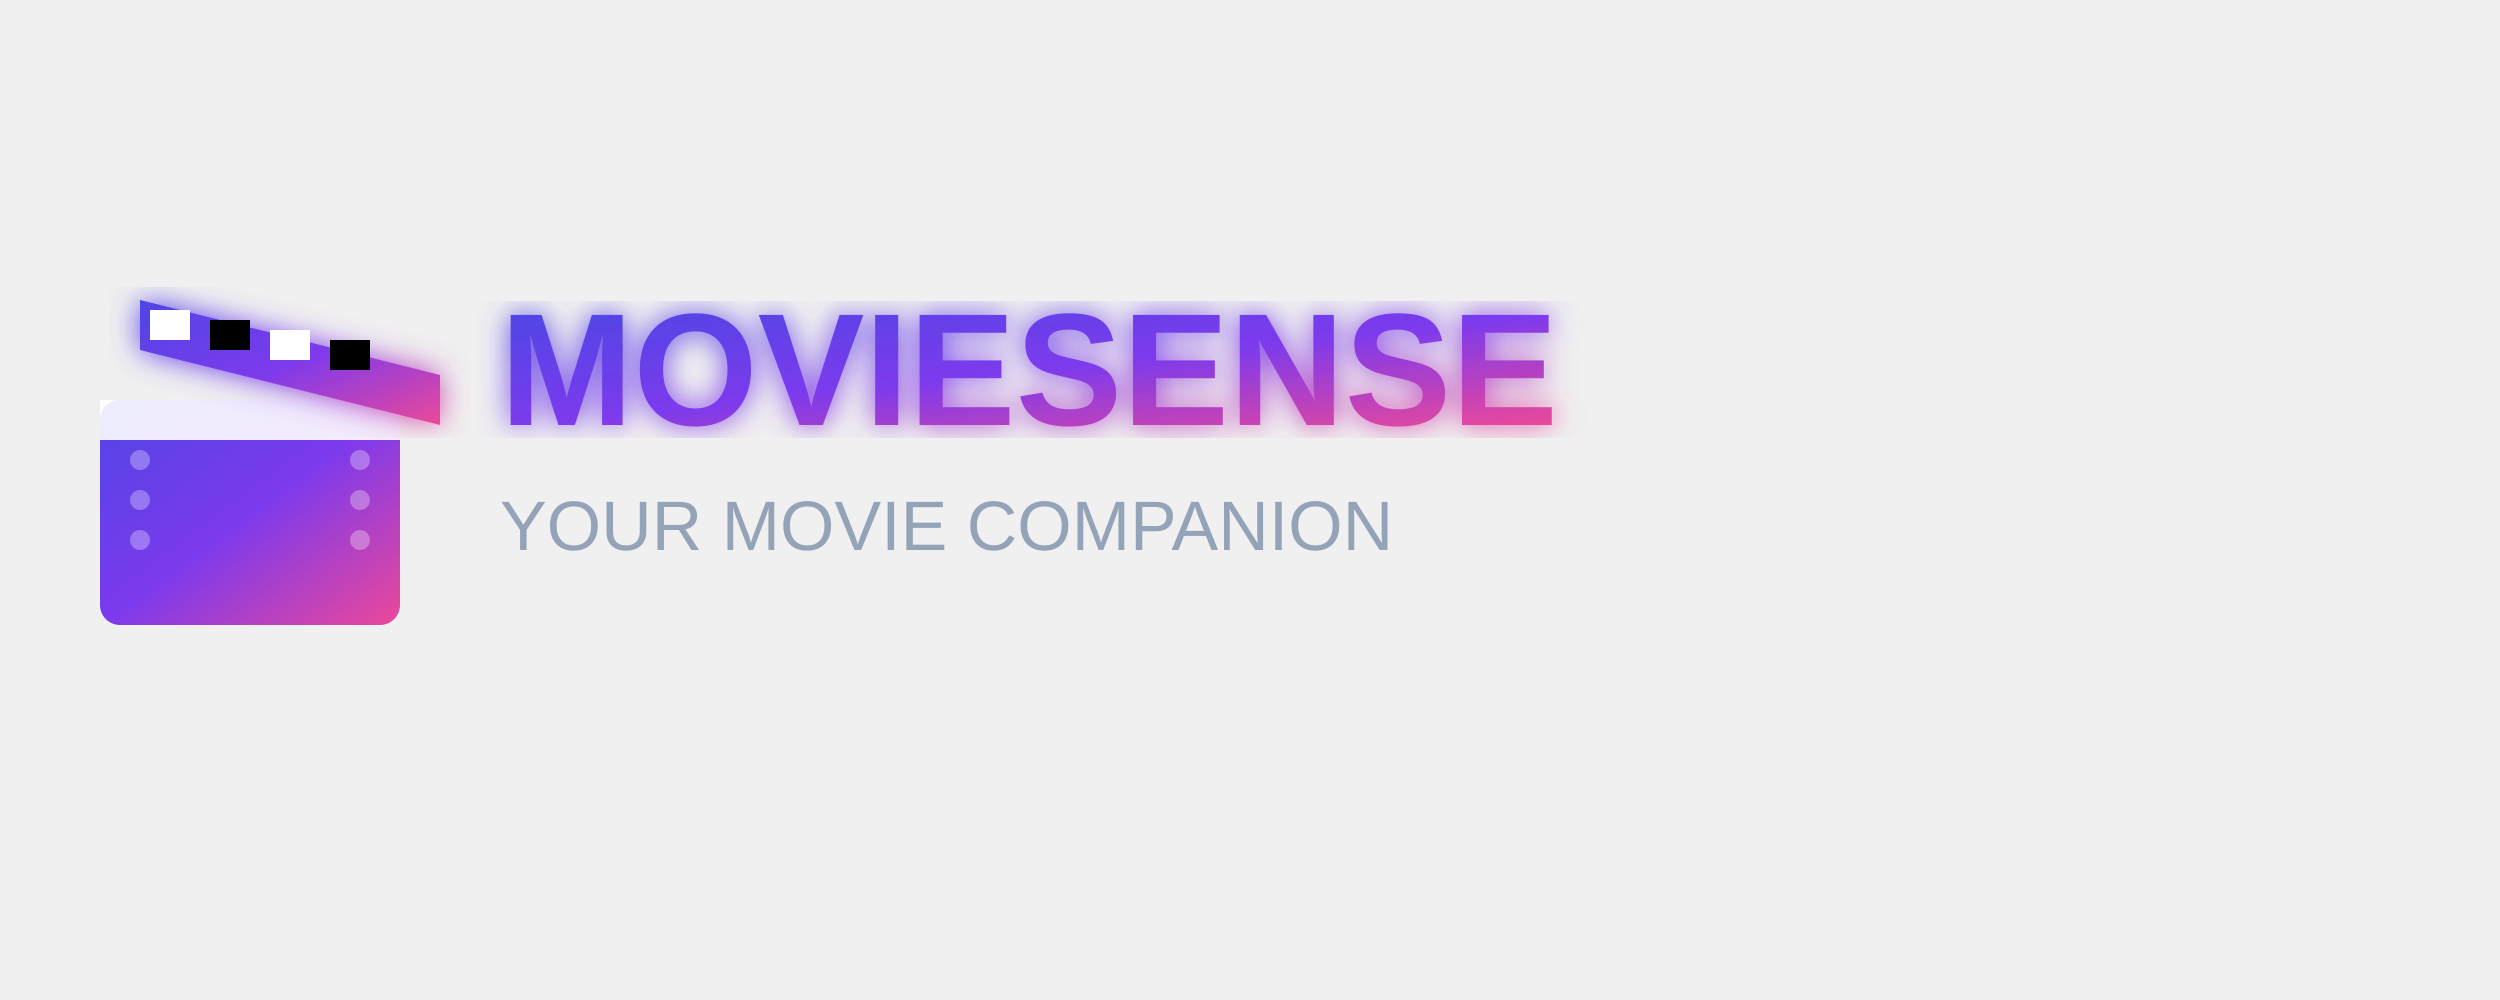
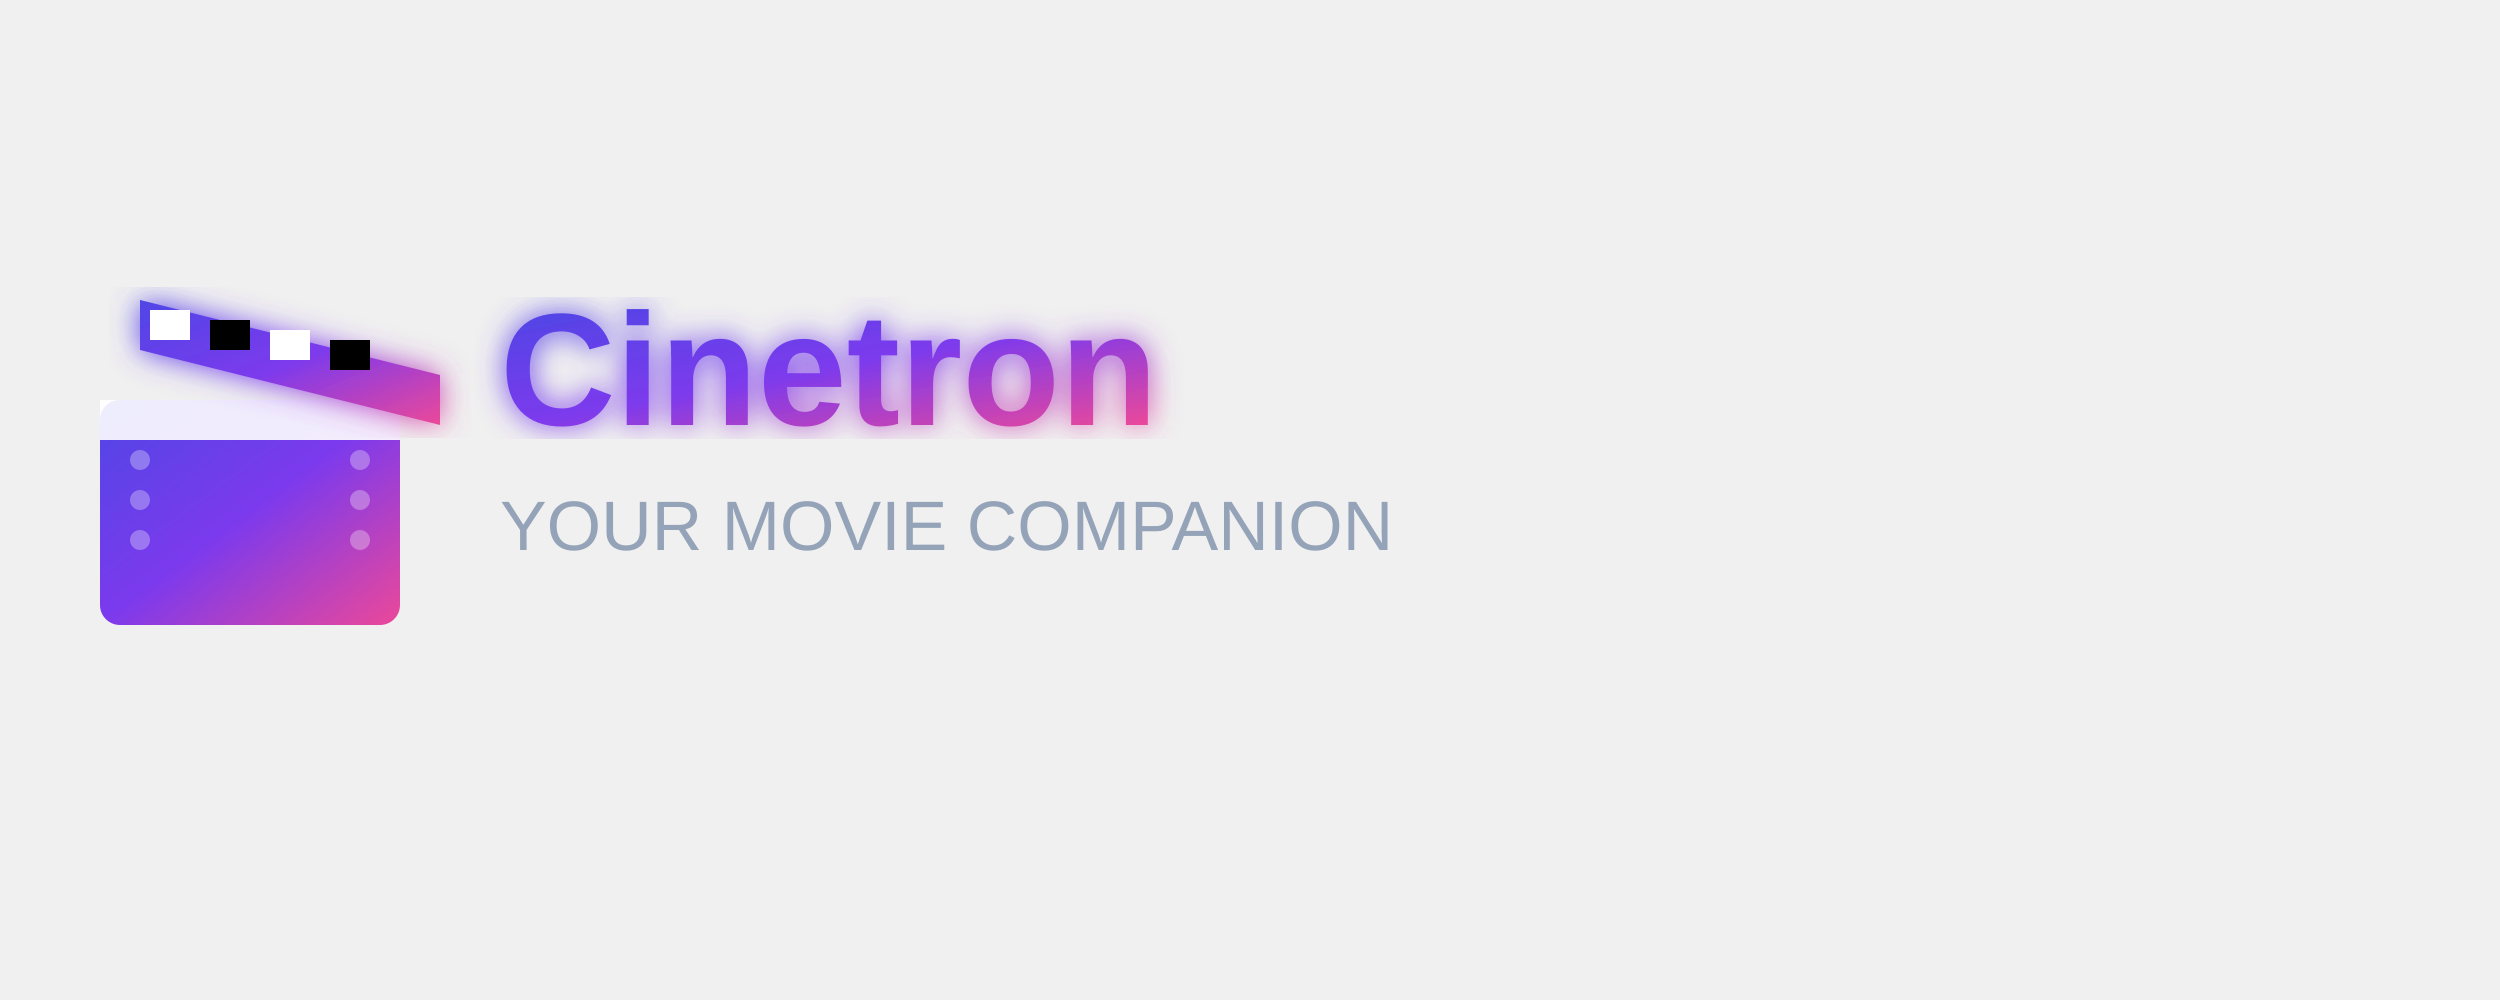
<svg xmlns="http://www.w3.org/2000/svg" viewBox="0 0 500 200">
  <defs>
    <linearGradient id="logoGradient" x1="0%" y1="0%" x2="100%" y2="100%">
      <stop offset="0%" style="stop-color:#4F46E5;stop-opacity:1" />
      <stop offset="50%" style="stop-color:#7C3AED;stop-opacity:1" />
      <stop offset="100%" style="stop-color:#EC4899;stop-opacity:1" />
    </linearGradient>
    <filter id="glow">
      <feGaussianBlur stdDeviation="3" result="coloredBlur" />
      <feMerge>
        <feMergeNode in="coloredBlur" />
        <feMergeNode in="SourceGraphic" />
      </feMerge>
    </filter>
  </defs>
  <g transform="translate(20, 40)">
    <rect x="0" y="40" width="60" height="45" fill="url(#logoGradient)" rx="4" />
    <rect x="0" y="40" width="60" height="8" fill="#ffffff" opacity="0.9" />
    <path d="M 8 20 L 68 35 L 68 45 L 8 30 Z" fill="url(#logoGradient)" filter="url(#glow)" />
    <rect x="10" y="22" width="8" height="6" fill="#ffffff" />
    <rect x="22" y="24" width="8" height="6" fill="#000000" />
    <rect x="34" y="26" width="8" height="6" fill="#ffffff" />
    <rect x="46" y="28" width="8" height="6" fill="#000000" />
    <circle cx="8" cy="52" r="2" fill="#ffffff" opacity="0.3" />
    <circle cx="8" cy="60" r="2" fill="#ffffff" opacity="0.3" />
    <circle cx="8" cy="68" r="2" fill="#ffffff" opacity="0.3" />
    <circle cx="52" cy="52" r="2" fill="#ffffff" opacity="0.3" />
    <circle cx="52" cy="60" r="2" fill="#ffffff" opacity="0.3" />
    <circle cx="52" cy="68" r="2" fill="#ffffff" opacity="0.3" />
  </g>
-   <text x="100" y="85" font-family="Arial, sans-serif" font-size="32" font-weight="bold" fill="url(#logoGradient)" filter="url(#glow)">MOVIESENSE</text>
+   <text x="100" y="85" font-family="Arial, sans-serif" font-size="32" font-weight="bold" fill="url(#logoGradient)" filter="url(#glow)">Cinetron</text>
  <text x="100" y="110" font-family="Arial, sans-serif" font-size="14" fill="#94A3B8">YOUR MOVIE COMPANION</text>
</svg>
